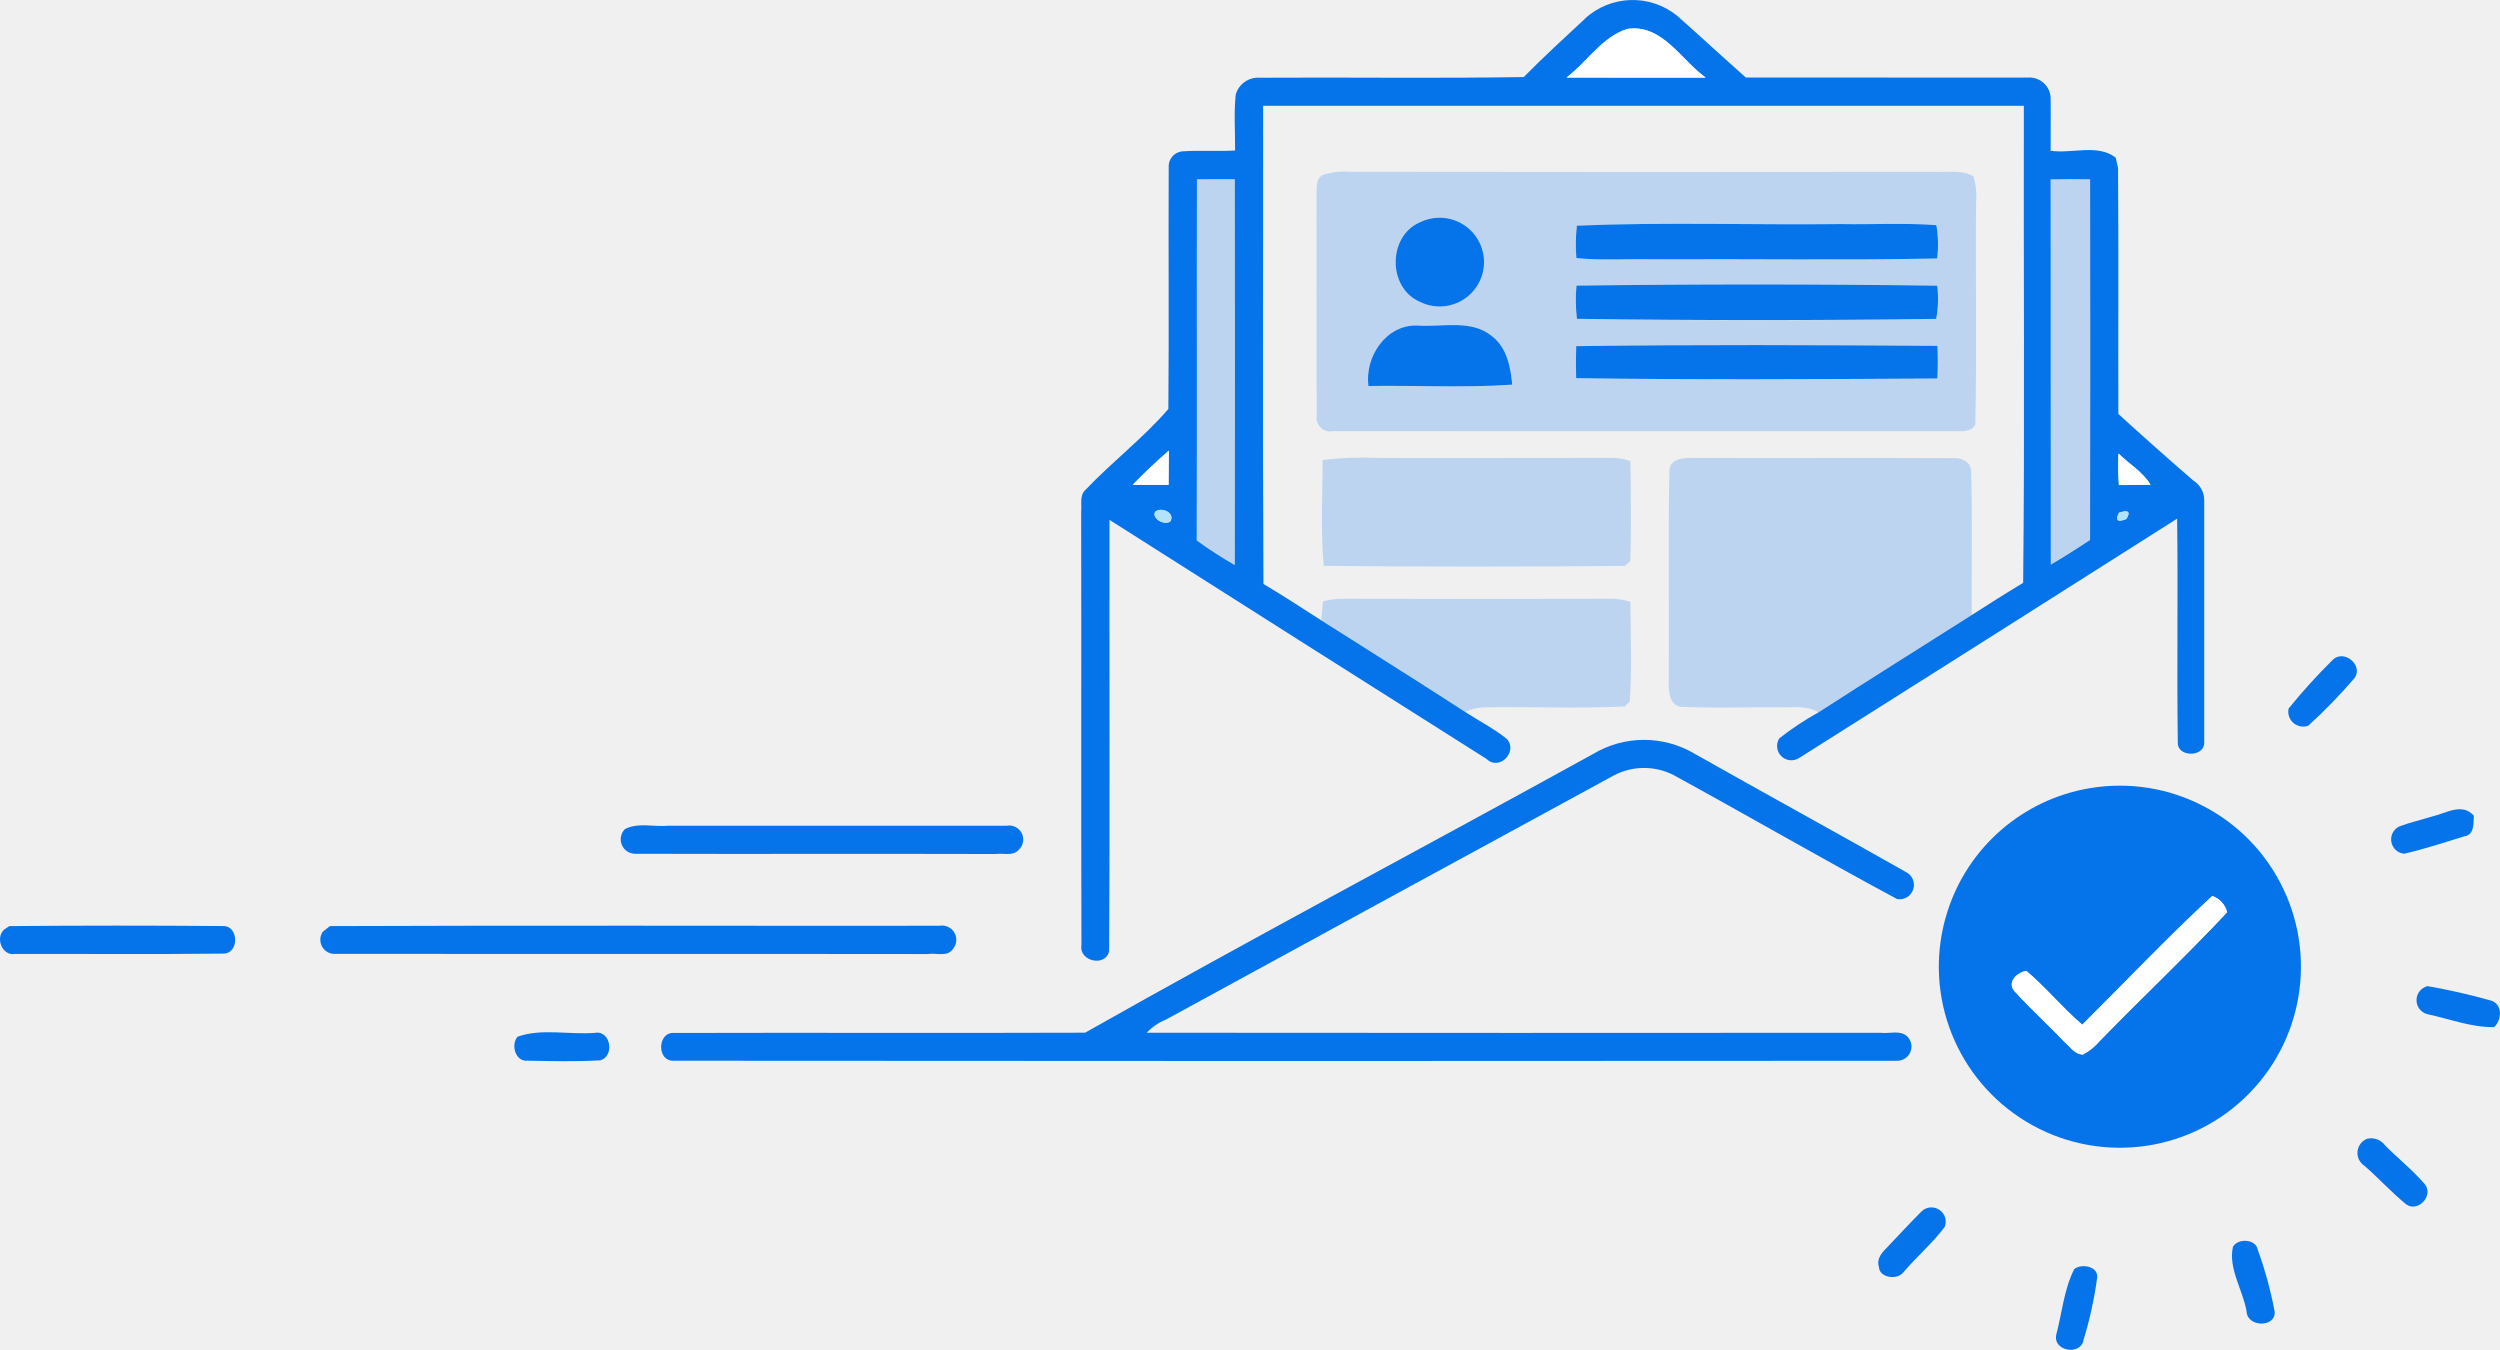
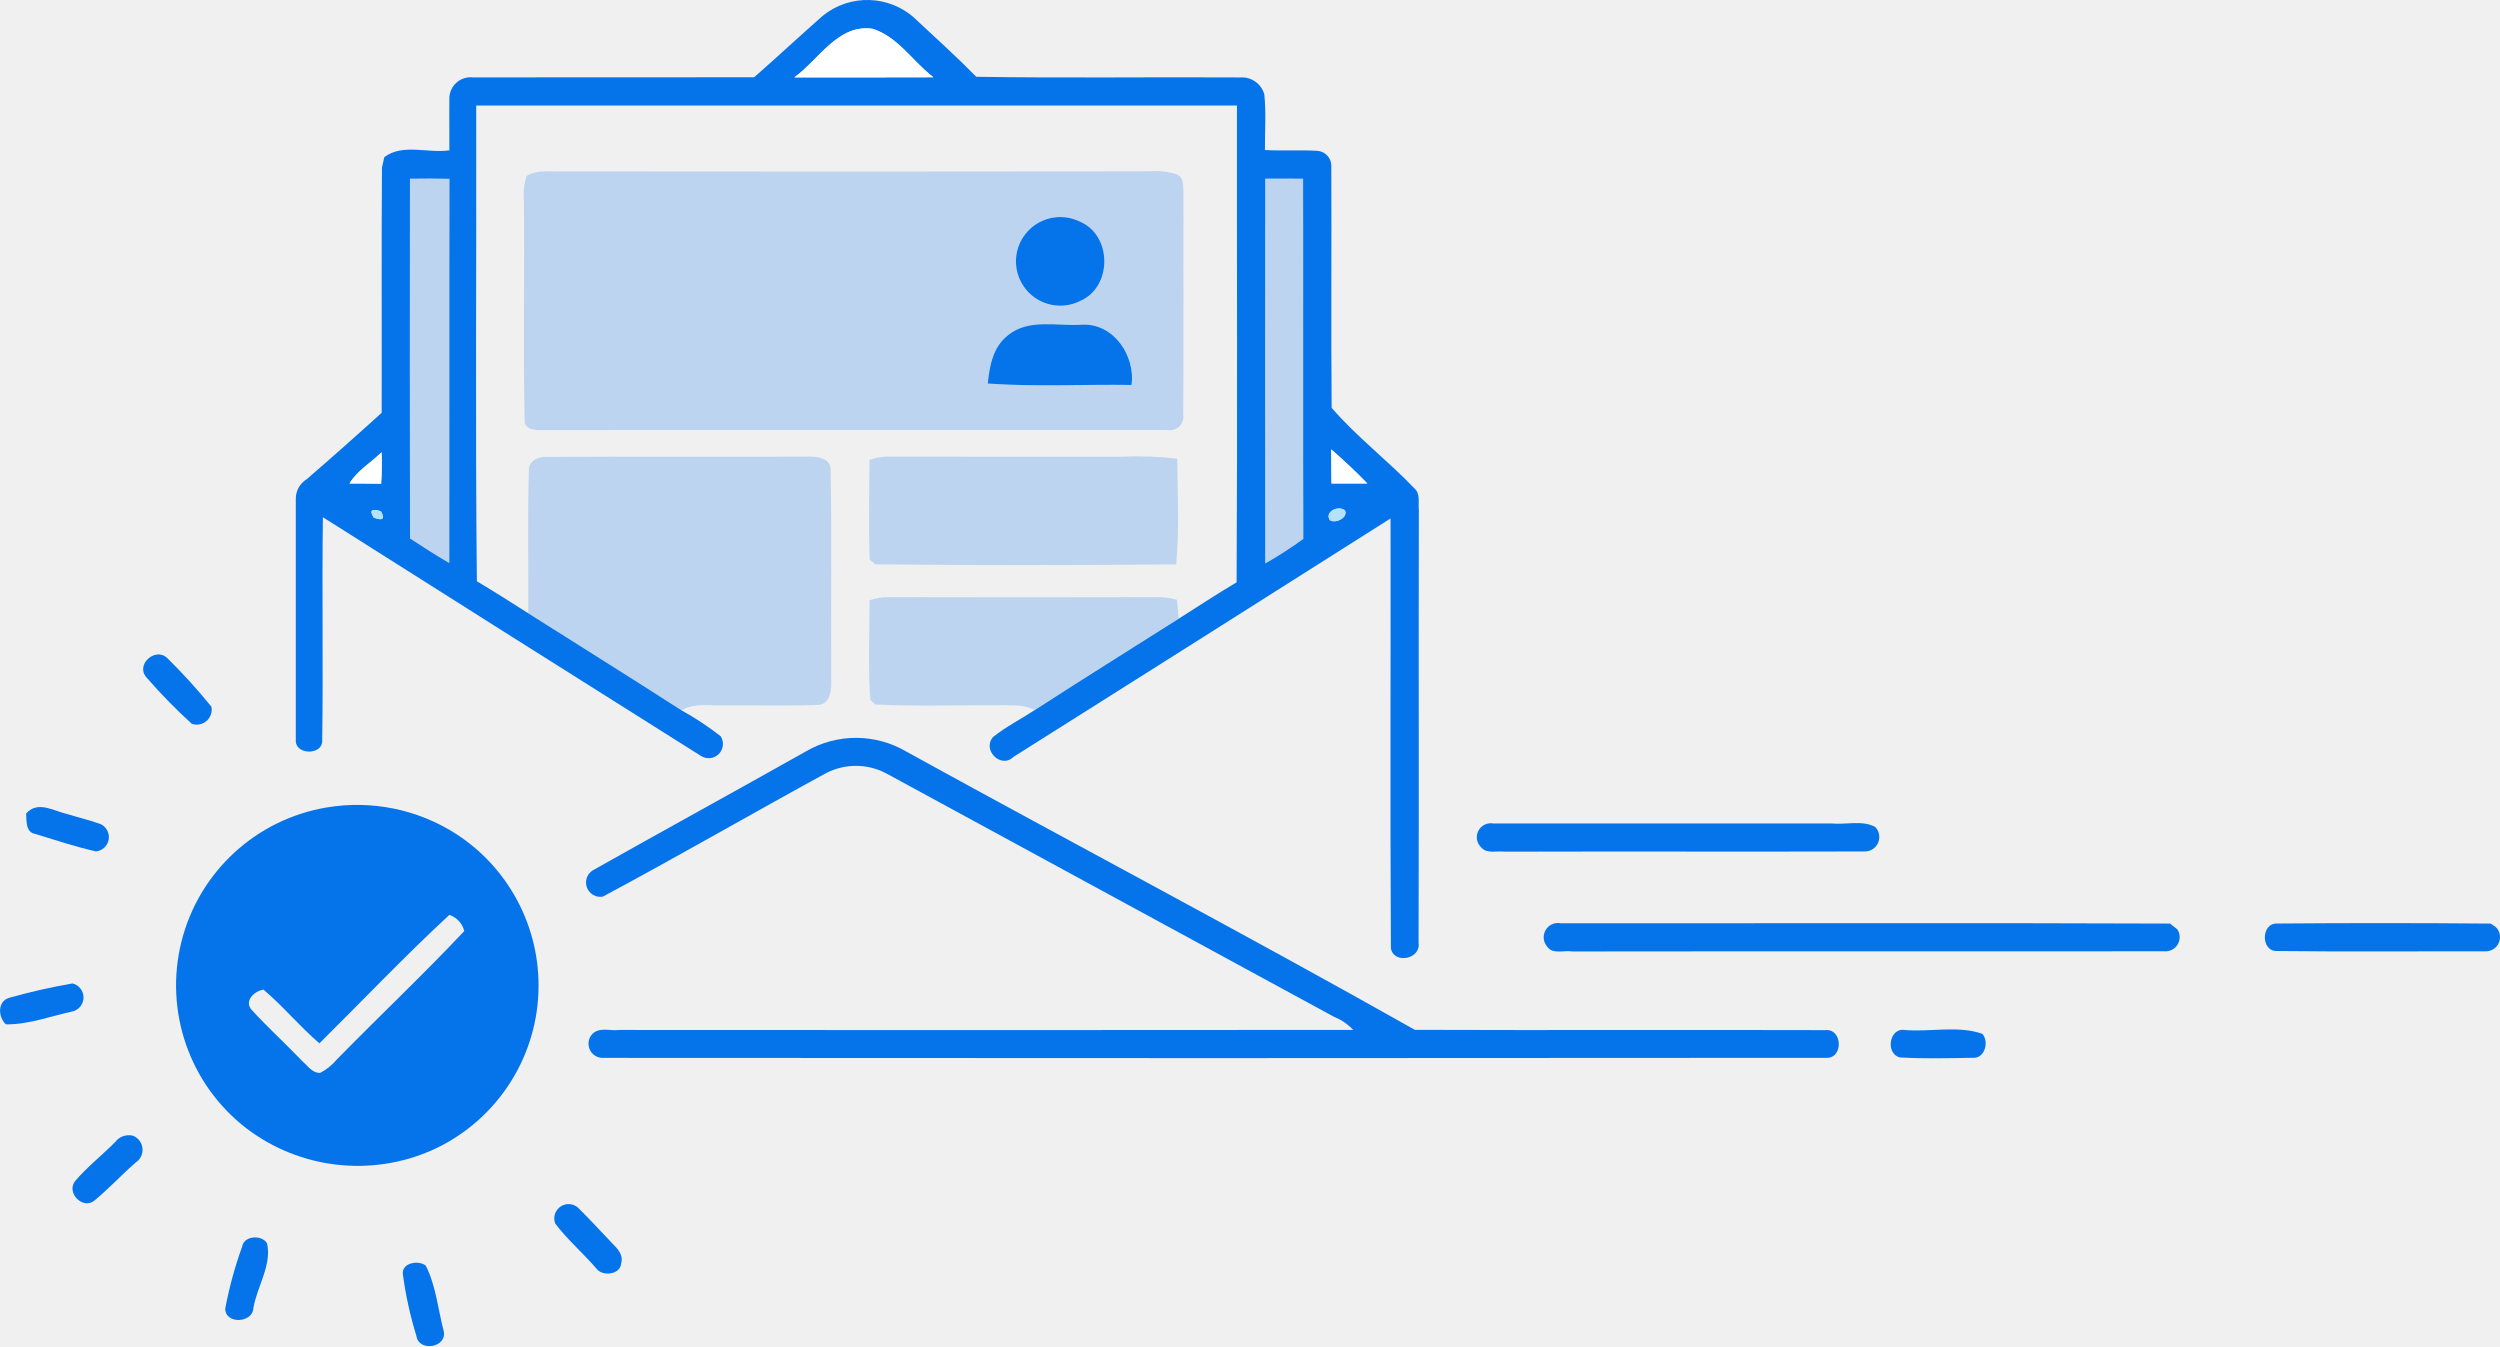
- <svg xmlns="http://www.w3.org/2000/svg" viewBox="9101.4 2873.241 234.029 126.359">
+ <svg xmlns="http://www.w3.org/2000/svg" viewBox="9055.4 2868.241 234.001 126">
  <defs>
    <style>.a,.c{fill:#0574eb;}.b{fill:#fff;}.c{opacity:0.22;}.d{fill:#b3e2fa;}</style>
  </defs>
-   <g transform="translate(7117 -304)">
-     <path class="a" d="M340.376,182a6.6,6.6,0,0,1,8.668-.264c2.153,1.9,4.258,3.862,6.41,5.761,8.774.016,17.548-.005,26.322.011a1.99,1.99,0,0,1,2.211,2.058c.021,1.593-.016,3.192,0,4.785,1.989.306,4.384-.665,6.088.644.053.243.169.728.222.976.053,7.671.005,15.348.026,23.019q3.466,3.158,7.017,6.236a2.145,2.145,0,0,1,1.024,1.847q0,11.38,0,22.766c-.084,1.314-2.538,1.266-2.474-.084-.1-6.985.032-13.976-.063-20.961q-17.68,11.23-35.391,22.407a1.337,1.337,0,0,1-1.852-1.841,27.1,27.1,0,0,1,3.667-2.432c4.759-3.076,9.565-6.073,14.345-9.112,1.593-1.024,3.192-2.036,4.817-3.013.158-14.883.026-29.772.063-44.655q-35.6-.008-71.214,0c.016,14.915-.053,29.841.032,44.756,1.836,1.087,3.614,2.263,5.413,3.408,4.5,2.854,9.011,5.682,13.48,8.579,1.293.849,2.691,1.551,3.9,2.527,1.06,1.187-.712,3.028-1.9,1.873q-17.664-11.166-35.306-22.386c-.021,13.454.047,26.912-.032,40.366-.311,1.519-2.838.981-2.591-.543-.042-13.533.005-27.071-.026-40.6.074-.681-.174-1.541.422-2.047,2.474-2.612,5.429-4.859,7.74-7.555.069-7.529-.005-15.068.032-22.6a1.414,1.414,0,0,1,1.229-1.514c1.657-.116,3.324.016,4.986-.084.011-1.746-.121-3.5.058-5.234a2.18,2.18,0,0,1,2.237-1.577c8.241-.053,16.487.074,24.728-.063,1.841-1.878,3.793-3.651,5.714-5.445m-1.7,5.492c4.337.021,8.679.005,13.016.011-2.3-1.657-4.089-5.049-7.339-4.553-2.374.76-3.751,3.081-5.677,4.543m-34.61,9.518c-.026,11.269.016,22.544-.021,33.813a39.528,39.528,0,0,0,3.567,2.306q.024-18.059,0-36.124-1.773-.016-3.545.005m79.914.011c.026,12.024-.005,24.048.016,36.066,1.25-.728,2.469-1.514,3.677-2.306q.032-16.888.005-33.771c-1.235-.021-2.469-.021-3.7.011m-85.918,28.6h3.35c.005-1.066.016-2.137.026-3.2-1.161,1.029-2.306,2.079-3.377,3.2m92.276-2.928a27.494,27.494,0,0,0,.042,2.949c.987-.021,1.973-.011,2.96-.021-.723-1.213-2.01-1.947-3-2.928m-90.192,5.466c-.3.665.913,1.282,1.43.892.5-.818-.865-1.409-1.43-.892m90.239.084q-.562,1.068.686.58Q391.708,227.8,390.381,228.241Z" transform="translate(1792.378 2997)" />
-     <path class="b" d="M379.36,189.869c1.926-1.461,3.3-3.783,5.677-4.543,3.25-.5,5.039,2.9,7.339,4.553C388.039,189.874,383.7,189.89,379.36,189.869Z" transform="translate(1751.69 2994.621)" />
-     <path class="c" d="M335.623,211a6.644,6.644,0,0,1,2.543-.28q27.43.04,54.864.005c1.145.063,2.416-.211,3.45.427a5.867,5.867,0,0,1,.253,2.353c-.069,6.869.079,13.738-.069,20.6.058.8-.939.934-1.519.9Q365.841,235,336.531,235a1.27,1.27,0,0,1-1.519-1.43c-.047-6.875.005-13.749-.021-20.624.053-.675-.127-1.6.633-1.947m9.1,4.427c-3.06,1.256-3.107,6.115-.095,7.45a4.156,4.156,0,1,0,.095-7.45m14.641.338a15.384,15.384,0,0,0-.047,3.039c2.448.237,4.907.053,7.36.111,8.806-.047,17.611.095,26.411-.074a10.683,10.683,0,0,0-.074-3.123c-2.981-.222-5.972-.047-8.958-.1-8.225.095-16.477-.2-24.691.148m-.037,5.614a14.572,14.572,0,0,0,.042,3.108q16.8.261,33.629.005a10.4,10.4,0,0,0,.1-3.108q-16.88-.237-33.771-.005m-19.479,9.4c4.485-.069,8.99.185,13.464-.127-.158-1.646-.5-3.45-1.884-4.527-1.957-1.625-4.659-.834-6.975-1.008-2.939-.121-4.965,2.923-4.606,5.661m19.452-3.73c-.037,1-.037,1.994-.005,3,11.269.164,22.544.095,33.813.032q.079-1.527.005-3.055C381.845,226.937,370.566,226.89,359.3,227.043Z" transform="translate(1772.651 2982.602)" />
-     <path class="c" d="M313.741,212.009q1.773-.024,3.545-.005.024,18.059,0,36.124a39.534,39.534,0,0,1-3.566-2.306C313.757,234.553,313.715,223.278,313.741,212.009Z" transform="translate(1782.699 2981.999)" />
-     <path class="c" d="M465.23,212.017c1.229-.032,2.464-.032,3.7-.011q.008,16.88-.005,33.771c-1.208.791-2.427,1.577-3.677,2.306C465.225,236.065,465.256,224.041,465.23,212.017Z" transform="translate(1711.124 2982)" />
-     <path class="a" d="M351.358,219.28a4.156,4.156,0,1,1-.095,7.45C348.251,225.394,348.3,220.535,351.358,219.28Z" transform="translate(1766.016 2978.748)" />
-     <path class="a" d="M381.1,220.125c8.215-.343,16.466-.053,24.691-.148,2.986.053,5.978-.121,8.959.1a10.684,10.684,0,0,1,.074,3.123c-8.8.169-17.606.026-26.411.074-2.453-.058-4.912.127-7.36-.111A15.388,15.388,0,0,1,381.1,220.125Z" transform="translate(1750.915 2978.24)" />
-     <path class="a" d="M381.064,230.82q16.88-.222,33.771.005a10.4,10.4,0,0,1-.1,3.108q-16.8.229-33.629-.005A14.574,14.574,0,0,1,381.064,230.82Z" transform="translate(1750.914 2973.159)" />
-     <path class="a" d="M344.163,243.622c-.359-2.738,1.667-5.782,4.606-5.661,2.316.174,5.017-.617,6.975,1.008,1.388,1.076,1.725,2.881,1.884,4.527C353.153,243.807,348.648,243.554,344.163,243.622Z" transform="translate(1768.336 2969.753)" />
-     <path class="a" d="M381.045,241.57c11.264-.153,22.544-.106,33.813-.026q.071,1.527-.005,3.055c-11.269.063-22.544.132-33.813-.032C381.008,243.564,381.008,242.567,381.045,241.57Z" transform="translate(1750.907 2968.075)" />
-     <path class="b" d="M302.38,263.382c1.071-1.124,2.216-2.174,3.377-3.2-.011,1.066-.021,2.137-.026,3.2Z" transform="translate(1788.056 2959.236)" />
-     <path class="b" d="M477.263,260.7c.992.981,2.279,1.715,3,2.928-.987.011-1.973,0-2.96.021A27.5,27.5,0,0,1,477.263,260.7Z" transform="translate(1705.448 2958.99)" />
-     <path class="c" d="M336.023,261.67a31.646,31.646,0,0,1,5.244-.185c7.207-.005,14.409.011,21.61-.01a5.176,5.176,0,0,1,1.957.306c.026,3.118.09,6.241-.016,9.359l-.512.448q-14.087.135-28.184,0C335.818,268.3,336,264.972,336.023,261.67Z" transform="translate(1772.197 2958.627)" />
-     <path class="c" d="M397.534,262.819c-.053-1.293,1.382-1.372,2.327-1.335,8.093.026,16.187-.021,24.28.021.755-.063,1.709.406,1.646,1.287.137,4.463.026,8.932.053,13.4-4.78,3.039-9.586,6.036-14.345,9.112-1.129-.7-2.474-.438-3.725-.47-2.97-.026-5.946.084-8.916-.042-1.308.058-1.425-1.493-1.372-2.448C397.529,275.829,397.418,269.319,397.534,262.819Z" transform="translate(1743.134 2958.623)" />
-     <path class="d" d="M306.289,270.886c.565-.517,1.931.074,1.43.892C307.2,272.168,305.993,271.551,306.289,270.886Z" transform="translate(1786.231 2954.27)" />
-     <path class="d" d="M477.213,271.1q1.33-.443.686.58Q476.649,272.171,477.213,271.1Z" transform="translate(1705.545 2954.14)" />
-     <path class="c" d="M335.994,286.725a6.663,6.663,0,0,1,2.015-.248q12.409.032,24.818,0a5.681,5.681,0,0,1,1.947.29c0,3.113.158,6.241-.069,9.349-.121.111-.353.332-.475.443-4.337.211-8.695.016-13.037.079a4.556,4.556,0,0,0-1.884.433c-4.469-2.9-8.98-5.724-13.48-8.579C335.872,288.049,335.951,287.168,335.994,286.725Z" transform="translate(1772.254 2946.814)" />
-     <path class="a" d="M511.58,297c1.124-1.045,2.981.654,1.936,1.825a50.962,50.962,0,0,1-4.247,4.358,1.4,1.4,0,0,1-1.836-1.609A54.768,54.768,0,0,1,511.58,297Z" transform="translate(1691.206 2941.997)" />
-     <path class="a" d="M305.934,312.849a9.279,9.279,0,0,1,9.513-.037c6.616,3.741,13.285,7.392,19.9,11.138a1.346,1.346,0,0,1-.929,2.474c-7.027-3.772-13.934-7.782-20.935-11.612a6.066,6.066,0,0,0-5.561.021q-21,11.428-41.965,22.876a5.009,5.009,0,0,0-1.789,1.224q34.346.032,68.7.005c.818.111,1.826-.29,2.5.348a1.334,1.334,0,0,1-1,2.274q-57.2.047-114.414-.005c-1.7.132-1.62-2.765.021-2.6,12.8-.037,25.615.021,38.425-.026C274.126,330.033,290.112,321.581,305.934,312.849Z" transform="translate(1827.579 2934.983)" />
-     <path class="a" d="M459.525,319.9a16.948,16.948,0,1,1-13.3,11.554,16.923,16.923,0,0,1,13.3-11.554m-.675,22.138c-1.847-1.577-3.387-3.472-5.234-5.038-.844.121-1.841,1.045-1.124,1.883,1.519,1.672,3.2,3.192,4.759,4.833.5.427.918,1.113,1.662,1.108a5.057,5.057,0,0,0,1.556-1.25c3.946-4.052,8.072-7.94,11.939-12.066a2.13,2.13,0,0,0-1.393-1.519C466.827,333.861,462.9,338.018,458.849,342.039Z" transform="translate(1720.475 2931.129)" />
-     <path class="a" d="M529.532,324.492c1.287-.29,2.765-1.308,3.872-.063-.047.691.069,1.773-.865,1.926-1.878.575-3.751,1.2-5.672,1.636a1.35,1.35,0,0,1-.464-2.548C527.421,325.057,528.492,324.819,529.532,324.492Z" transform="translate(1682.577 2929.17)" />
-     <path class="a" d="M211.919,327.033c1.208-.654,2.738-.19,4.073-.322h31.671a1.314,1.314,0,0,1,1.119,2.263c-.538.612-1.477.285-2.179.385-11.248-.032-22.5.011-33.74-.021A1.355,1.355,0,0,1,211.919,327.033Z" transform="translate(1830.976 2927.827)" />
-     <path class="b" d="M464.947,351.27c4.052-4.02,7.977-8.178,12.166-12.05a2.13,2.13,0,0,1,1.393,1.519c-3.867,4.126-7.993,8.014-11.939,12.066a5.058,5.058,0,0,1-1.556,1.25c-.744.005-1.166-.681-1.662-1.108-1.562-1.641-3.239-3.16-4.759-4.833-.717-.839.28-1.762,1.124-1.883C461.56,347.8,463.1,349.693,464.947,351.27Z" transform="translate(1714.377 2921.897)" />
-     <path class="a" d="M101.78,344.855l.485-.332q10-.087,20-.005c1.514-.053,1.541,2.627.011,2.58-6.495.074-12.995.016-19.495.032C101.6,347.329,100.936,345.614,101.78,344.855Z" transform="translate(1883 2919.412)" />
-     <path class="a" d="M158.447,345.037c.169-.137.512-.406.681-.543,19.02-.079,38.039-.011,57.059-.032a1.338,1.338,0,0,1,1.24,2.205c-.507.739-1.588.311-2.332.443-18.476-.026-36.953.005-55.424-.016A1.331,1.331,0,0,1,158.447,345.037Z" transform="translate(1856.158 2919.441)" />
-     <path class="a" d="M531.149,357.827a1.354,1.354,0,0,1,.047-2.617,59.667,59.667,0,0,1,5.9,1.34c1.14.317,1.087,1.794.338,2.5C535.28,359.077,533.233,358.275,531.149,357.827Z" transform="translate(1680.448 2914.343)" />
-     <path class="a" d="M192.964,363.807c2.237-.8,4.854-.164,7.244-.359,1.488-.264,1.862,2.226.475,2.575-2.258.127-4.521.074-6.78.032C192.753,366.176,192.3,364.561,192.964,363.807Z" transform="translate(1839.891 2910.479)" />
-     <path class="a" d="M520.574,382.249a1.593,1.593,0,0,1,1.678.586c1.224,1.245,2.617,2.332,3.751,3.667.855,1.082-.686,2.7-1.783,1.852-1.356-1.118-2.548-2.427-3.872-3.582A1.428,1.428,0,0,1,520.574,382.249Z" transform="translate(1685.394 2901.602)" />
-     <path class="a" d="M438.742,394.788a1.339,1.339,0,0,1,2.142,1.482c-1.166,1.551-2.654,2.812-3.909,4.289-.58.7-2.205.485-2.258-.543-.253-.807.343-1.4.849-1.91C436.615,396.993,437.66,395.874,438.742,394.788Z" transform="translate(1725.568 2895.822)" />
-     <path class="a" d="M497.516,400.952c.475-.823,2.153-.739,2.327.3a37.481,37.481,0,0,1,1.583,5.814c.032,1.5-2.58,1.4-2.633-.047C498.45,405,497.052,402.983,497.516,400.952Z" transform="translate(1695.916 2892.997)" />
-     <path class="a" d="M467.9,405.179c.649-.554,2.29-.29,2.147.818a36.435,36.435,0,0,1-1.266,5.777c-.243,1.556-2.928,1.082-2.554-.48C466.761,409.262,466.951,407.057,467.9,405.179Z" transform="translate(1710.669 2890.87)" />
+   <g transform="translate(7071 -309)">
+     <path class="a" d="M351.225,181.992a6.616,6.616,0,0,0-8.667-.263c-2.152,1.9-4.257,3.851-6.409,5.745-8.773.016-17.546-.005-26.318.011a1.988,1.988,0,0,0-2.21,2.052c-.021,1.589.016,3.183,0,4.772-1.989.305-4.384-.663-6.088.642-.053.242-.169.726-.222.973-.053,7.649-.005,15.3-.026,22.953q-3.466,3.149-7.016,6.218a2.138,2.138,0,0,0-1.023,1.841q0,11.348,0,22.7c.084,1.31,2.537,1.263,2.474-.084.1-6.965-.032-13.936.063-20.9q17.677,11.2,35.386,22.343a1.335,1.335,0,0,0,1.852-1.836,27.1,27.1,0,0,0-3.666-2.425c-4.758-3.067-9.564-6.055-14.343-9.086-1.593-1.021-3.192-2.031-4.816-3-.158-14.841-.026-29.687-.063-44.528q35.6-.008,71.206,0c-.016,14.873.053,29.756-.032,44.628-1.836,1.084-3.614,2.257-5.412,3.4-4.5,2.846-9.01,5.666-13.478,8.554-1.292.847-2.69,1.547-3.9,2.52-1.06,1.184.712,3.02,1.9,1.868q17.662-11.135,35.3-22.322c.021,13.415-.047,26.836.032,40.251.311,1.515,2.838.979,2.59-.542.042-13.494-.005-26.994.026-40.488-.074-.679.174-1.536-.422-2.041-2.474-2.6-5.428-4.845-7.739-7.534-.069-7.507.005-15.025-.032-22.538a1.411,1.411,0,0,0-1.229-1.51c-1.656-.116-3.323.016-4.985-.084-.011-1.741.121-3.488-.058-5.219a2.179,2.179,0,0,0-2.237-1.573c-8.24-.053-16.485.074-24.725-.063-1.841-1.873-3.793-3.641-5.713-5.429m1.7,5.477c-4.336.021-8.678.005-13.014.011,2.3-1.652,4.088-5.035,7.338-4.54,2.374.758,3.751,3.072,5.676,4.53m34.606,9.491c.026,11.237-.016,22.48.021,33.717a39.54,39.54,0,0,1-3.566,2.3q-.024-18.008,0-36.022,1.773-.016,3.545.005m-79.9.011c-.026,11.99.005,23.979-.016,35.964-1.25-.726-2.469-1.51-3.677-2.3q-.032-16.84-.005-33.675c1.234-.021,2.469-.021,3.7.011m85.908,28.519h-3.35c-.005-1.063-.016-2.131-.026-3.193,1.161,1.026,2.305,2.073,3.376,3.193m-92.264-2.92a27.338,27.338,0,0,1-.042,2.941c-.986-.021-1.973-.011-2.959-.021.723-1.21,2.01-1.941,3-2.92m90.181,5.45c.3.663-.913,1.278-1.43.889-.5-.815.865-1.4,1.43-.889m-90.228.084q.562,1.065-.686.579Q299.9,227.665,301.226,228.1Z" transform="translate(1718.84 2997)" />
+     <path class="b" d="M392.374,189.856c-1.925-1.457-3.3-3.772-5.676-4.53-3.25-.495-5.038,2.888-7.338,4.54C383.7,189.861,388.038,189.877,392.374,189.856Z" transform="translate(1679.395 2994.613)" />
+     <path class="c" d="M396.093,211a6.66,6.66,0,0,0-2.543-.279q-27.426.039-54.857.005c-1.145.063-2.416-.21-3.45.426a5.835,5.835,0,0,0-.253,2.346c.069,6.85-.079,13.7.069,20.544-.058.794.939.931,1.519.894q29.3-.008,58.608-.005a1.268,1.268,0,0,0,1.519-1.426c.047-6.855-.005-13.71.021-20.565-.053-.673.127-1.594-.633-1.941m-9.1,4.414c3.06,1.252,3.107,6.1.095,7.428a4.149,4.149,0,1,1-.095-7.428m4.874,15.3c-4.484-.068-8.989.184-13.463-.126.158-1.641.5-3.441,1.883-4.514,1.957-1.62,4.658-.831,6.974-1,2.938-.121,4.964,2.915,4.605,5.645" transform="translate(1698.449 2982.557)" />
+     <path class="c" d="M317.277,212.009q-1.773-.024-3.545-.005-.024,18.008,0,36.022a39.538,39.538,0,0,0,3.566-2.3C317.261,234.489,317.3,223.246,317.277,212.009Z" transform="translate(1789.098 2981.951)" />
+     <path class="c" d="M468.935,212.017c-1.229-.032-2.464-.032-3.7-.011q-.008,16.832.005,33.675c1.208.789,2.427,1.573,3.677,2.3C468.941,236,468.909,224.007,468.935,212.017Z" transform="translate(1557.535 2981.953)" />
+     <path class="a" d="M355,219.278a4.149,4.149,0,1,0,.095,7.428C358.107,225.376,358.059,220.531,355,219.278Z" transform="translate(1730.443 2978.69)" />
+     <path class="a" d="M357.585,243.606c.359-2.73-1.667-5.766-4.605-5.645-2.316.174-5.017-.616-6.974,1-1.387,1.073-1.725,2.872-1.883,4.514C348.6,243.79,353.1,243.538,357.585,243.606Z" transform="translate(1732.733 2969.667)" />
+     <path class="b" d="M305.756,263.373c-1.071-1.121-2.216-2.168-3.376-3.193.011,1.063.021,2.131.026,3.193Z" transform="translate(1806.622 2959.116)" />
+     <path class="b" d="M480.246,260.7c-.992.979-2.279,1.71-3,2.92.987.011,1.973,0,2.959.021A27.346,27.346,0,0,0,480.246,260.7Z" transform="translate(1539.868 2958.87)" />
+     <path class="c" d="M364.8,261.669a31.728,31.728,0,0,0-5.244-.184c-7.206-.005-14.407.011-21.608-.01a5.187,5.187,0,0,0-1.957.305c-.026,3.109-.09,6.224.016,9.333l.512.447q14.085.134,28.18,0C365.006,268.277,364.821,264.962,364.8,261.669Z" transform="translate(1729.795 2958.506)" />
+     <path class="c" d="M425.79,262.815c.053-1.289-1.382-1.368-2.326-1.331-8.092.026-16.185-.021-24.277.021-.754-.063-1.709.405-1.646,1.284-.137,4.451-.026,8.907-.053,13.357,4.779,3.03,9.585,6.018,14.343,9.086,1.129-.694,2.474-.437,3.724-.468,2.97-.026,5.945.084,8.915-.042,1.308.058,1.424-1.489,1.372-2.441C425.8,275.789,425.906,269.3,425.79,262.815Z" transform="translate(1636.362 2958.501)" />
+     <path class="d" d="M307.781,270.886c-.564-.516-1.931.074-1.43.889C306.868,272.164,308.076,271.549,307.781,270.886Z" transform="translate(1802.514 2954.134)" />
+     <path class="d" d="M477.934,271.1q-1.329-.442-.686.579Q478.5,272.168,477.934,271.1Z" transform="translate(1542.133 2954.004)" />
+     <path class="c" d="M364.66,286.724a6.679,6.679,0,0,0-2.015-.247q-12.407.032-24.815,0a5.7,5.7,0,0,0-1.947.289c0,3.1-.158,6.224.069,9.322.121.11.353.331.475.442,4.336.21,8.694.016,13.035.079a4.566,4.566,0,0,1,1.883.431c4.468-2.888,8.978-5.708,13.478-8.554C364.782,288.045,364.7,287.166,364.66,286.724Z" transform="translate(1729.909 2946.655)" />
+     <path class="a" d="M509.636,297c-1.124-1.042-2.98.652-1.936,1.82a50.872,50.872,0,0,0,4.246,4.346,1.4,1.4,0,0,0,1.836-1.6A54.657,54.657,0,0,0,509.636,297Z" transform="translate(1490.406 2941.822)" />
+     <path class="a" d="M248.782,312.845a9.3,9.3,0,0,0-9.511-.037c-6.615,3.73-13.283,7.371-19.9,11.106a1.342,1.342,0,0,0,.928,2.467c7.027-3.762,13.932-7.76,20.932-11.579a6.08,6.08,0,0,1,5.56.021q20.993,11.4,41.959,22.811a5.008,5.008,0,0,1,1.788,1.221q-34.342.032-68.689.005c-.818.11-1.825-.289-2.5.347a1.33,1.33,0,0,0,1,2.267q57.194.047,114.4-.005c1.7.132,1.619-2.757-.021-2.594-12.8-.037-25.611.021-38.42-.026C280.587,329.98,264.6,321.552,248.782,312.845Z" transform="translate(1820.523 2934.786)" />
+     <path class="a" d="M529.53,324.49c-1.287-.289-2.764-1.3-3.872-.063.047.689-.069,1.768.865,1.92,1.878.573,3.751,1.2,5.671,1.631a1.345,1.345,0,0,0,.464-2.541C531.64,325.053,530.569,324.816,529.53,324.49Z" transform="translate(1461.19 2928.955)" />
+     <path class="a" d="M248.825,327.032c-1.208-.652-2.738-.189-4.073-.321H213.086a1.31,1.31,0,0,0-1.118,2.257c.538.61,1.477.284,2.179.384,11.247-.032,22.494.011,33.735-.021A1.35,1.35,0,0,0,248.825,327.032Z" transform="translate(1911.089 2927.607)" />
+     <path class="a" d="M123.031,344.854l-.485-.331q-10-.087-20-.005c-1.514-.053-1.54,2.62-.011,2.573,6.494.074,12.993.016,19.492.032A1.335,1.335,0,0,0,123.031,344.854Z" transform="translate(2094.99 2919.166)" />
+     <path class="a" d="M217.537,345.035c-.169-.137-.512-.405-.68-.542-19.017-.079-38.035-.011-57.052-.032a1.335,1.335,0,0,0-1.24,2.2c.506.737,1.588.31,2.332.442,18.474-.026,36.948.005,55.417-.016A1.328,1.328,0,0,0,217.537,345.035Z" transform="translate(1970.663 2919.195)" />
+     <path class="a" d="M537,357.819a1.349,1.349,0,0,0-.047-2.609,59.792,59.792,0,0,0-5.9,1.336c-1.139.316-1.087,1.789-.338,2.494C532.866,359.066,534.913,358.267,537,357.819Z" transform="translate(1454.235 2914.081)" />
+     <path class="a" d="M201.237,363.806c-2.237-.8-4.853-.163-7.243-.358-1.488-.263-1.862,2.22-.475,2.567,2.258.126,4.521.074,6.779.032C201.448,366.168,201.9,364.558,201.237,363.806Z" transform="translate(1968.716 2910.204)" />
+     <path class="a" d="M525.372,382.249a1.6,1.6,0,0,0-1.678.584c-1.224,1.242-2.616,2.325-3.751,3.656-.855,1.078.686,2.688,1.783,1.847,1.356-1.115,2.548-2.42,3.872-3.572A1.422,1.422,0,0,0,525.372,382.249Z" transform="translate(1471.489 2901.299)" />
+     <path class="a" d="M436.9,394.787a1.338,1.338,0,0,0-2.142,1.478c1.166,1.547,2.653,2.8,3.909,4.277.58.694,2.205.484,2.258-.542.253-.8-.343-1.394-.849-1.9C439.028,396.986,437.983,395.87,436.9,394.787Z" transform="translate(1601.612 2895.5)" />
+     <path class="a" d="M501.332,400.951c-.475-.821-2.152-.737-2.326.295a37.3,37.3,0,0,0-1.583,5.8c-.032,1.5,2.58,1.394,2.632-.047C500.4,404.986,501.8,402.976,501.332,400.951Z" transform="translate(1508.063 2892.667)" />
+     <path class="a" d="M468.348,405.178c-.649-.552-2.289-.289-2.147.815a36.245,36.245,0,0,0,1.266,5.761c.243,1.552,2.928,1.079,2.553-.479C469.487,409.25,469.3,407.051,468.348,405.178Z" transform="translate(1555.907 2890.533)" />
+     <path class="a" d="M459.523,319.9a17.15,17.15,0,0,1,12.144,2.494,16.9,16.9,0,0,1-2.274,29.582,17.2,17.2,0,0,1-17.4-2.057,16.887,16.887,0,0,1,7.528-30.019m-.675,22.075c-1.846-1.573-3.387-3.462-5.233-5.024-.844.121-1.841,1.042-1.124,1.878,1.519,1.668,3.2,3.183,4.758,4.819.5.426.918,1.11,1.662,1.1a5.055,5.055,0,0,0,1.556-1.247c3.946-4.04,8.071-7.918,11.938-12.032a2.126,2.126,0,0,0-1.393-1.515C466.824,333.821,462.9,337.966,458.848,341.975Z" transform="translate(1555.452 2932.92)" />
  </g>
</svg>
